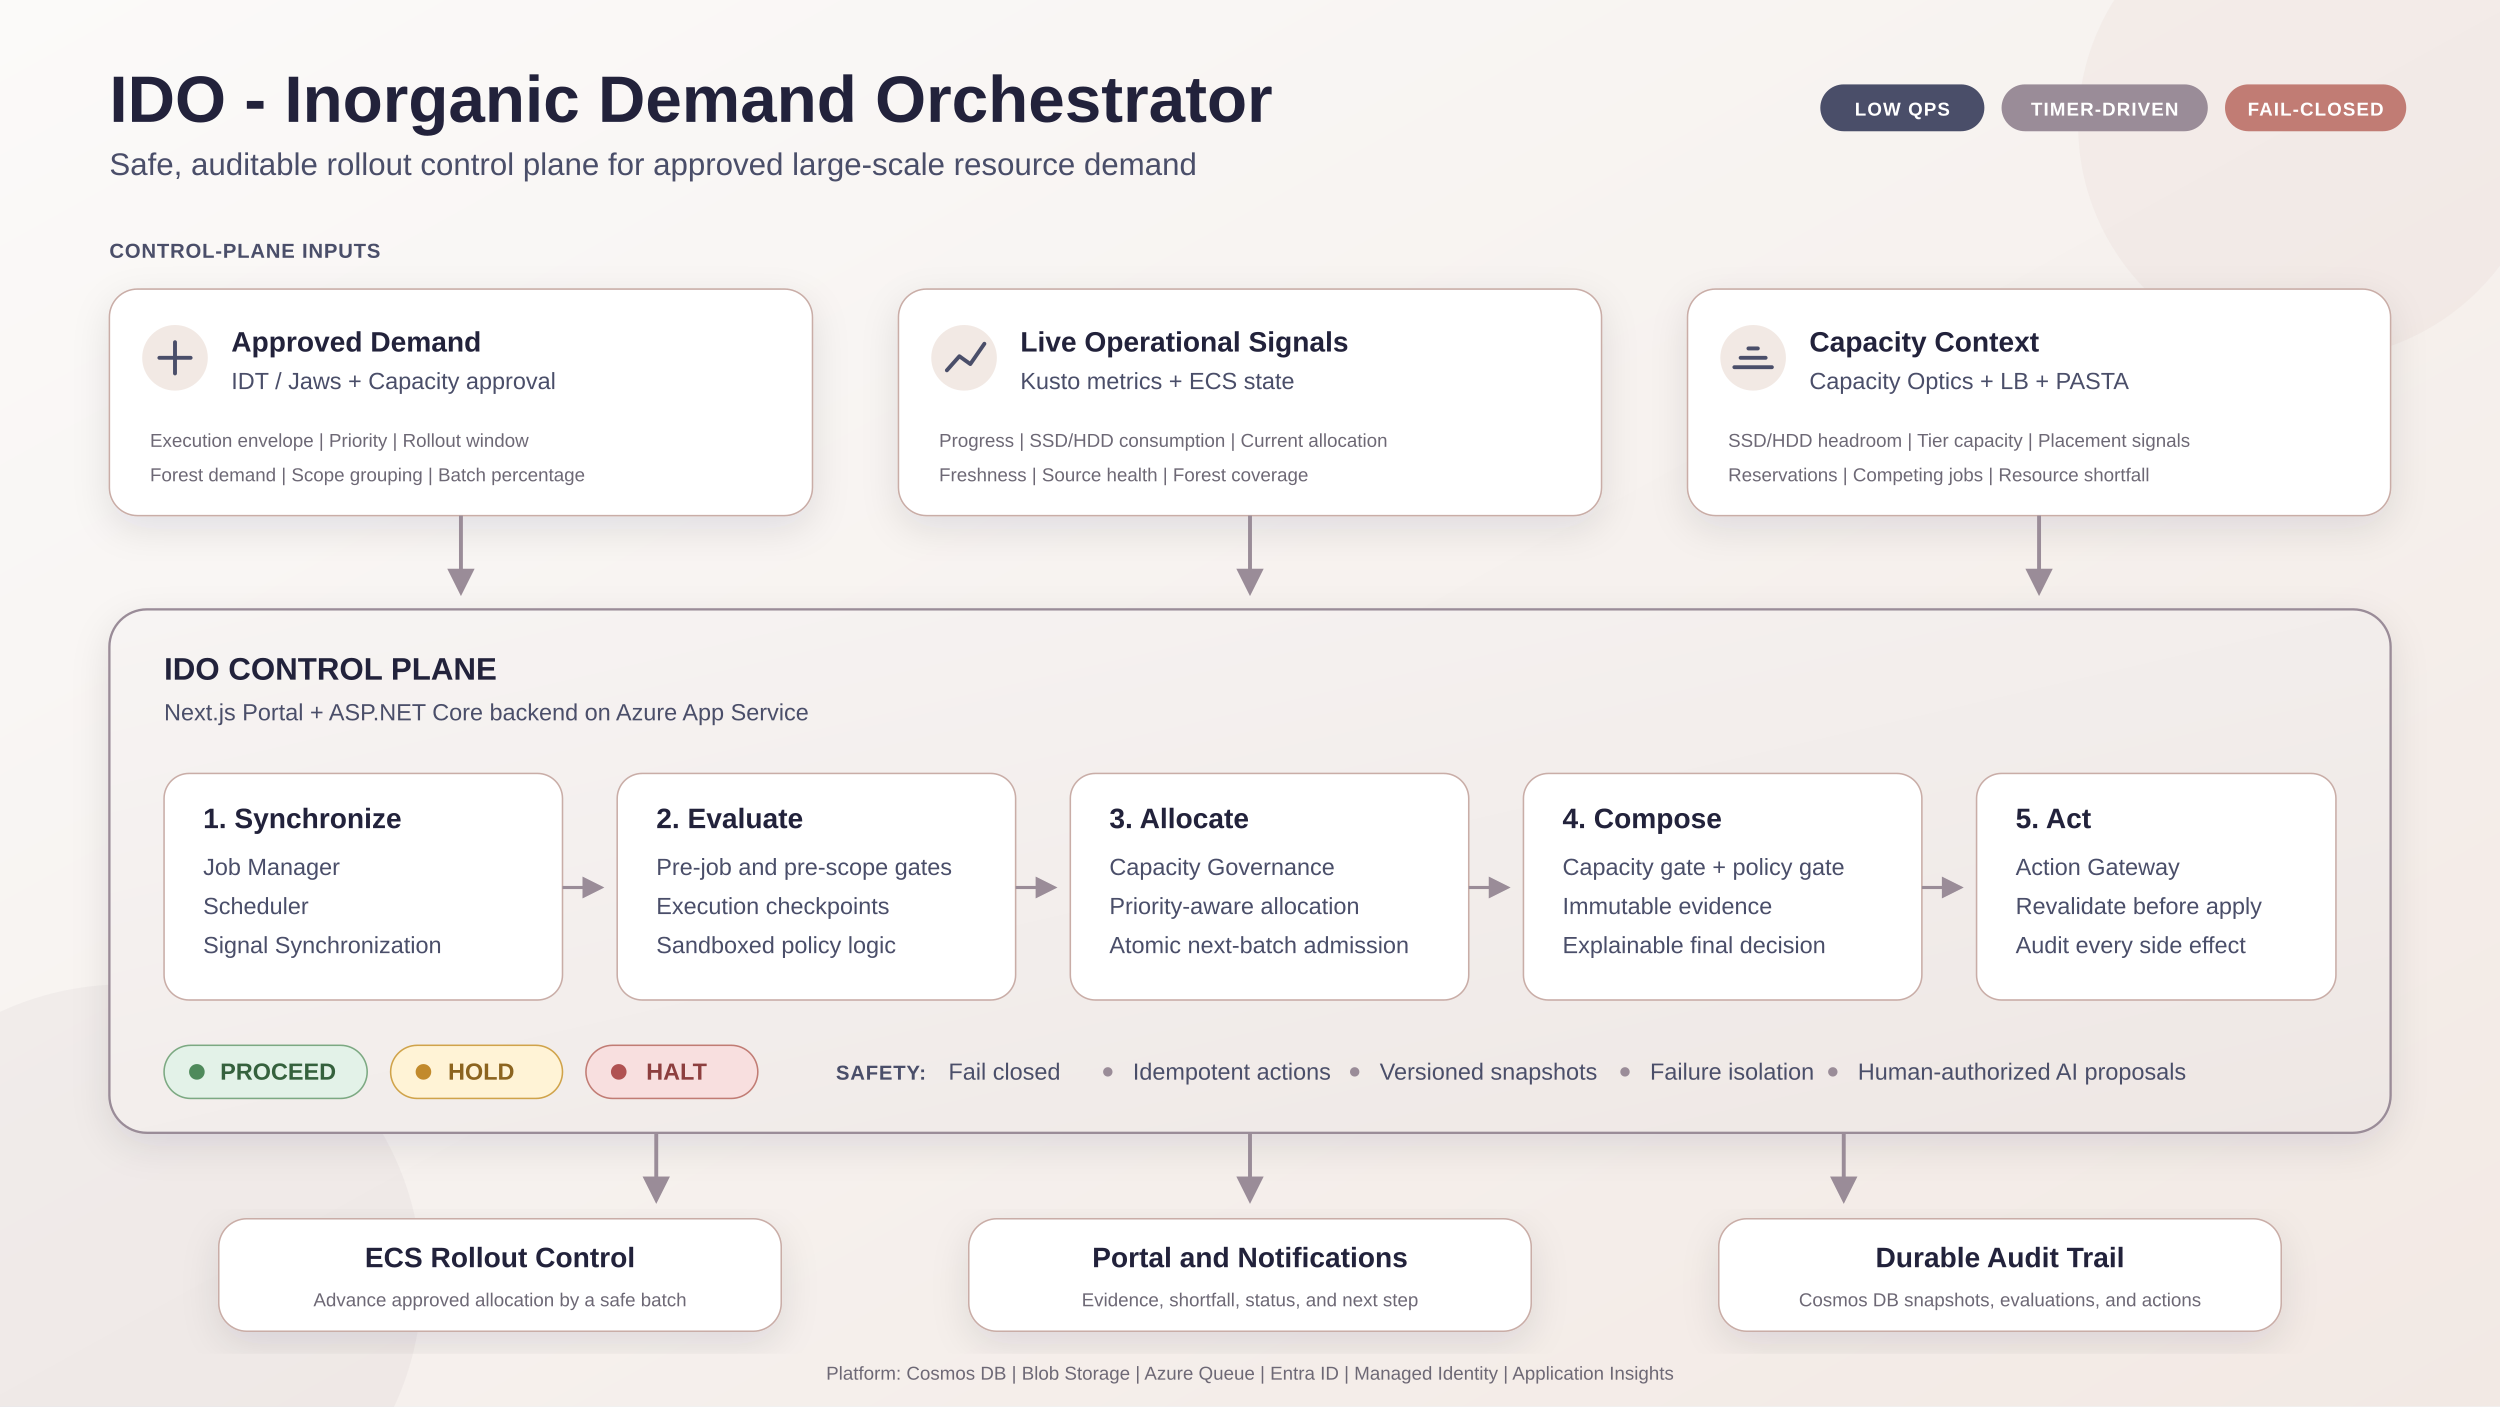
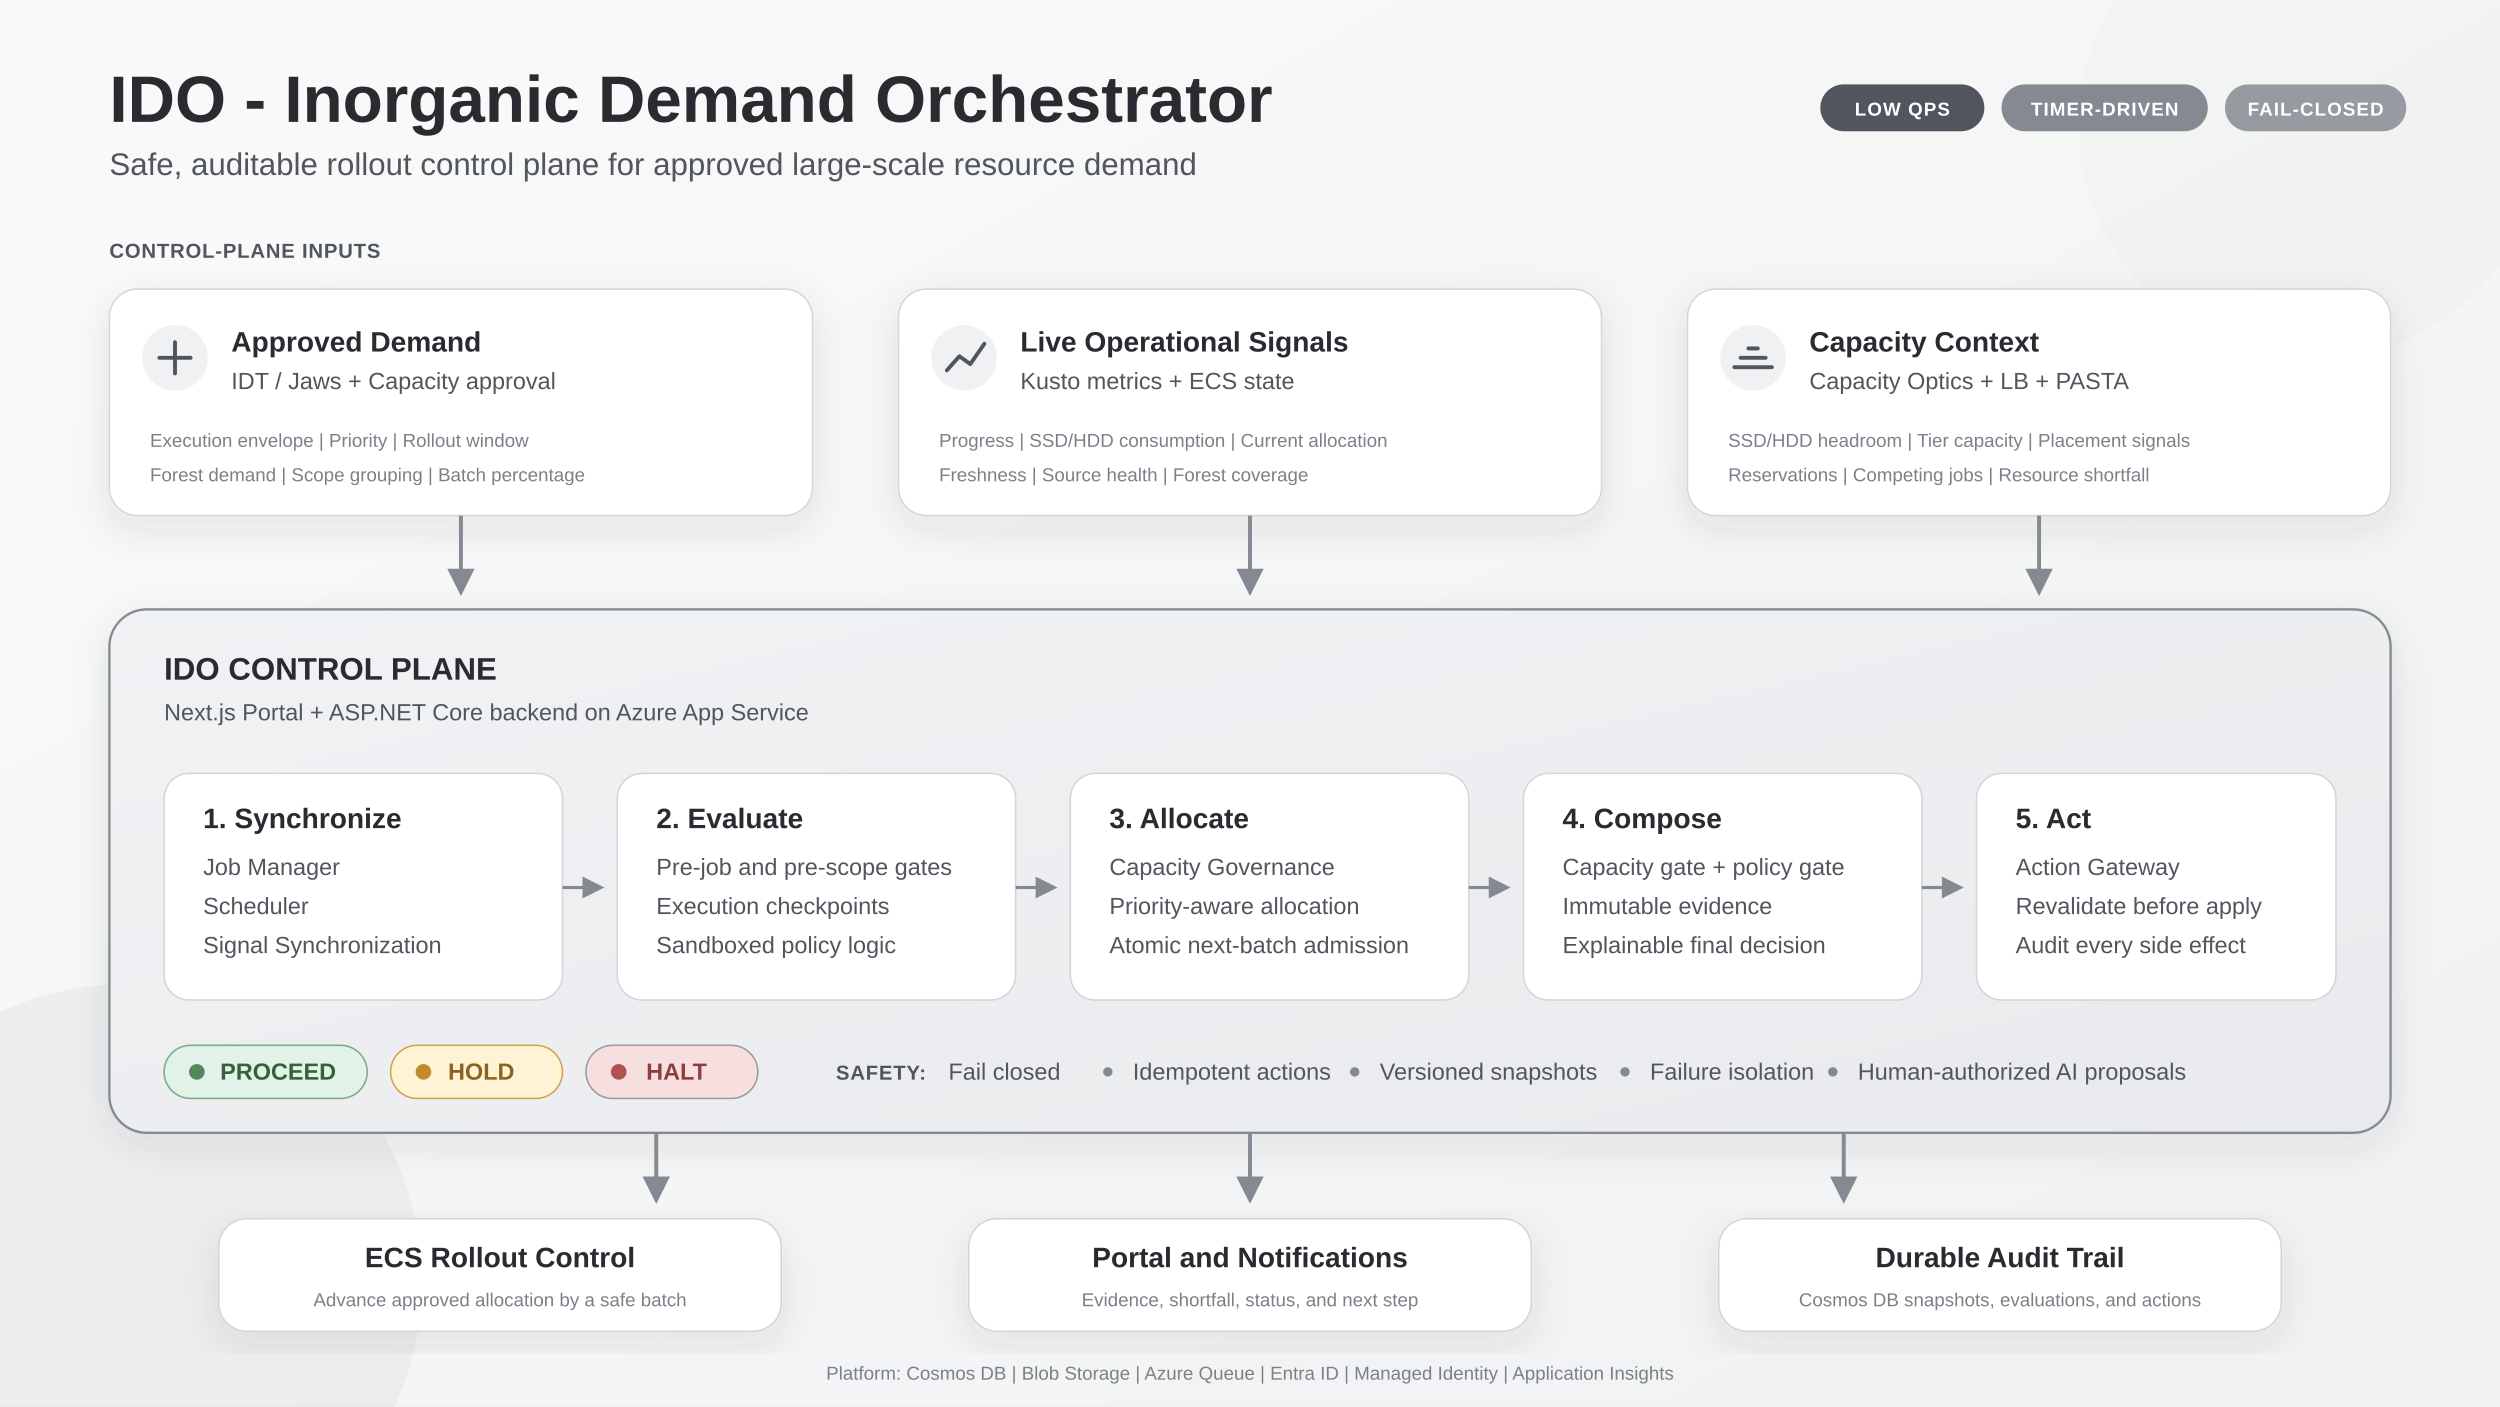
<svg xmlns="http://www.w3.org/2000/svg" width="1600" height="900" viewBox="0 0 1600 900" role="img" aria-labelledby="title description">
  <defs>
    <linearGradient id="background" x1="0" y1="0" x2="1" y2="1">
-       <stop offset="0" stop-color="#fbfaf9" />
-       <stop offset="1" stop-color="#f2e9e4" />
+       <stop offset="0" stop-color="#fafafa" />
+       <stop offset="1" stop-color="#f0f1f2" />
    </linearGradient>
    <linearGradient id="core" x1="0" y1="0" x2="1" y2="1">
-       <stop offset="0" stop-color="#f7f4f3" />
-       <stop offset="1" stop-color="#eee7e4" />
+       <stop offset="0" stop-color="#f1f2f4" />
+       <stop offset="1" stop-color="#e8eaed" />
    </linearGradient>
    <filter id="shadow" x="-20%" y="-20%" width="140%" height="140%">
-       <feDropShadow dx="0" dy="8" stdDeviation="12" flood-color="#22223b" flood-opacity="0.10" />
+       <feDropShadow dx="0" dy="8" stdDeviation="12" flood-color="#292b30" flood-opacity="0.10" />
    </filter>
    <marker id="arrow" viewBox="0 0 10 10" refX="8" refY="5" markerWidth="7" markerHeight="7" orient="auto-start-reverse">
-       <path d="M 0 0 L 10 5 L 0 10 z" fill="#9a8c98" />
+       <path d="M 0 0 L 10 5 L 0 10 z" fill="#858a92" />
    </marker>
    <style>
-       .heading { font: 700 42px "Segoe UI", Arial, sans-serif; fill: #22223b; }
-       .subtitle { font: 400 20px "Segoe UI", Arial, sans-serif; fill: #4a4e69; }
-       .section-title { font: 700 20px "Segoe UI", Arial, sans-serif; fill: #22223b; }
-       .card-title { font: 700 18px "Segoe UI", Arial, sans-serif; fill: #22223b; }
-       .body { font: 400 15px "Segoe UI", Arial, sans-serif; fill: #4a4e69; }
-       .small { font: 600 13px "Segoe UI", Arial, sans-serif; fill: #4a4e69; letter-spacing: 0.5px; }
-       .tiny { font: 400 12px "Segoe UI", Arial, sans-serif; fill: #6d6875; }
+       .heading { font: 700 42px "Segoe UI", Arial, sans-serif; fill: #292b30; }
+       .subtitle { font: 400 20px "Segoe UI", Arial, sans-serif; fill: #51555d; }
+       .section-title { font: 700 20px "Segoe UI", Arial, sans-serif; fill: #292b30; }
+       .card-title { font: 700 18px "Segoe UI", Arial, sans-serif; fill: #292b30; }
+       .body { font: 400 15px "Segoe UI", Arial, sans-serif; fill: #51555d; }
+       .small { font: 600 13px "Segoe UI", Arial, sans-serif; fill: #51555d; letter-spacing: 0.5px; }
+       .tiny { font: 400 12px "Segoe UI", Arial, sans-serif; fill: #7b8088; }
      .badge { font: 700 12px "Segoe UI", Arial, sans-serif; fill: #ffffff; letter-spacing: 0.7px; }
      .decision { font: 700 15px "Segoe UI", Arial, sans-serif; }
    </style>
  </defs>
  <rect width="1600" height="900" fill="url(#background)" />
-   <circle cx="1480" cy="80" r="150" fill="#c9ada7" opacity="0.10" />
-   <circle cx="80" cy="820" r="190" fill="#9a8c98" opacity="0.08" />
+   <circle cx="1480" cy="80" r="150" fill="#d3d5d9" opacity="0.10" />
+   <circle cx="80" cy="820" r="190" fill="#858a92" opacity="0.08" />
  <text x="70" y="78" class="heading">IDO - Inorganic Demand Orchestrator</text>
  <text x="70" y="112" class="subtitle">Safe, auditable rollout control plane for approved large-scale resource demand</text>
  <g transform="translate(1165 54)">
-     <rect width="105" height="30" rx="15" fill="#4a4e69" />
+     <rect width="105" height="30" rx="15" fill="#51555d" />
    <text x="52.5" y="20" class="badge" text-anchor="middle">LOW QPS</text>
-     <rect x="116" width="132" height="30" rx="15" fill="#9a8c98" />
+     <rect x="116" width="132" height="30" rx="15" fill="#858a92" />
    <text x="182" y="20" class="badge" text-anchor="middle">TIMER-DRIVEN</text>
-     <rect x="259" width="116" height="30" rx="15" fill="#c17c74" />
+     <rect x="259" width="116" height="30" rx="15" fill="#969ba2" />
    <text x="317" y="20" class="badge" text-anchor="middle">FAIL-CLOSED</text>
  </g>
  <text x="70" y="165" class="small">CONTROL-PLANE INPUTS</text>
  <g filter="url(#shadow)">
-     <rect x="70" y="185" width="450" height="145" rx="18" fill="#ffffff" stroke="#c9ada7" />
-     <rect x="575" y="185" width="450" height="145" rx="18" fill="#ffffff" stroke="#c9ada7" />
-     <rect x="1080" y="185" width="450" height="145" rx="18" fill="#ffffff" stroke="#c9ada7" />
+     <rect x="70" y="185" width="450" height="145" rx="18" fill="#ffffff" stroke="#d3d5d9" />
+     <rect x="575" y="185" width="450" height="145" rx="18" fill="#ffffff" stroke="#d3d5d9" />
+     <rect x="1080" y="185" width="450" height="145" rx="18" fill="#ffffff" stroke="#d3d5d9" />
  </g>
-   <circle cx="112" cy="229" r="21" fill="#f2e9e4" />
-   <path d="M102 229h20M112 219v20" stroke="#4a4e69" stroke-width="2.5" stroke-linecap="round" />
+   <circle cx="112" cy="229" r="21" fill="#f0f1f2" />
+   <path d="M102 229h20M112 219v20" stroke="#51555d" stroke-width="2.5" stroke-linecap="round" />
  <text x="148" y="225" class="card-title">Approved Demand</text>
  <text x="148" y="249" class="body">IDT / Jaws + Capacity approval</text>
  <text x="96" y="286" class="tiny">Execution envelope  |  Priority  |  Rollout window</text>
  <text x="96" y="308" class="tiny">Forest demand  |  Scope grouping  |  Batch percentage</text>
-   <circle cx="617" cy="229" r="21" fill="#f2e9e4" />
-   <path d="M606 237l8-9 7 5 9-13" fill="none" stroke="#4a4e69" stroke-width="2.5" stroke-linecap="round" stroke-linejoin="round" />
+   <circle cx="617" cy="229" r="21" fill="#f0f1f2" />
+   <path d="M606 237l8-9 7 5 9-13" fill="none" stroke="#51555d" stroke-width="2.5" stroke-linecap="round" stroke-linejoin="round" />
  <text x="653" y="225" class="card-title">Live Operational Signals</text>
  <text x="653" y="249" class="body">Kusto metrics + ECS state</text>
  <text x="601" y="286" class="tiny">Progress  |  SSD/HDD consumption  |  Current allocation</text>
  <text x="601" y="308" class="tiny">Freshness  |  Source health  |  Forest coverage</text>
-   <circle cx="1122" cy="229" r="21" fill="#f2e9e4" />
-   <path d="M1110 235h24M1114 229h16M1119 223h6" fill="none" stroke="#4a4e69" stroke-width="2.5" stroke-linecap="round" />
+   <circle cx="1122" cy="229" r="21" fill="#f0f1f2" />
+   <path d="M1110 235h24M1114 229h16M1119 223h6" fill="none" stroke="#51555d" stroke-width="2.5" stroke-linecap="round" />
  <text x="1158" y="225" class="card-title">Capacity Context</text>
  <text x="1158" y="249" class="body">Capacity Optics + LB + PASTA</text>
  <text x="1106" y="286" class="tiny">SSD/HDD headroom  |  Tier capacity  |  Placement signals</text>
  <text x="1106" y="308" class="tiny">Reservations  |  Competing jobs  |  Resource shortfall</text>
-   <path d="M295 330v48" stroke="#9a8c98" stroke-width="2.5" marker-end="url(#arrow)" />
-   <path d="M800 330v48" stroke="#9a8c98" stroke-width="2.5" marker-end="url(#arrow)" />
-   <path d="M1305 330v48" stroke="#9a8c98" stroke-width="2.5" marker-end="url(#arrow)" />
+   <path d="M295 330v48" stroke="#858a92" stroke-width="2.5" marker-end="url(#arrow)" />
+   <path d="M800 330v48" stroke="#858a92" stroke-width="2.5" marker-end="url(#arrow)" />
+   <path d="M1305 330v48" stroke="#858a92" stroke-width="2.5" marker-end="url(#arrow)" />
  <g filter="url(#shadow)">
-     <rect x="70" y="390" width="1460" height="335" rx="24" fill="url(#core)" stroke="#9a8c98" stroke-width="1.5" />
+     <rect x="70" y="390" width="1460" height="335" rx="24" fill="url(#core)" stroke="#858a92" stroke-width="1.5" />
  </g>
  <text x="105" y="435" class="section-title">IDO CONTROL PLANE</text>
  <text x="105" y="461" class="body">Next.js Portal + ASP.NET Core backend on Azure App Service</text>
  <g>
-     <rect x="105" y="495" width="255" height="145" rx="16" fill="#ffffff" stroke="#c9ada7" />
+     <rect x="105" y="495" width="255" height="145" rx="16" fill="#ffffff" stroke="#d3d5d9" />
    <text x="130" y="530" class="card-title">1. Synchronize</text>
    <text x="130" y="560" class="body">Job Manager</text>
    <text x="130" y="585" class="body">Scheduler</text>
    <text x="130" y="610" class="body">Signal Synchronization</text>
-     <rect x="395" y="495" width="255" height="145" rx="16" fill="#ffffff" stroke="#c9ada7" />
+     <rect x="395" y="495" width="255" height="145" rx="16" fill="#ffffff" stroke="#d3d5d9" />
    <text x="420" y="530" class="card-title">2. Evaluate</text>
    <text x="420" y="560" class="body">Pre-job and pre-scope gates</text>
    <text x="420" y="585" class="body">Execution checkpoints</text>
    <text x="420" y="610" class="body">Sandboxed policy logic</text>
-     <rect x="685" y="495" width="255" height="145" rx="16" fill="#ffffff" stroke="#c9ada7" />
+     <rect x="685" y="495" width="255" height="145" rx="16" fill="#ffffff" stroke="#d3d5d9" />
    <text x="710" y="530" class="card-title">3. Allocate</text>
    <text x="710" y="560" class="body">Capacity Governance</text>
    <text x="710" y="585" class="body">Priority-aware allocation</text>
    <text x="710" y="610" class="body">Atomic next-batch admission</text>
-     <rect x="975" y="495" width="255" height="145" rx="16" fill="#ffffff" stroke="#c9ada7" />
+     <rect x="975" y="495" width="255" height="145" rx="16" fill="#ffffff" stroke="#d3d5d9" />
    <text x="1000" y="530" class="card-title">4. Compose</text>
    <text x="1000" y="560" class="body">Capacity gate + policy gate</text>
    <text x="1000" y="585" class="body">Immutable evidence</text>
    <text x="1000" y="610" class="body">Explainable final decision</text>
-     <rect x="1265" y="495" width="230" height="145" rx="16" fill="#ffffff" stroke="#c9ada7" />
+     <rect x="1265" y="495" width="230" height="145" rx="16" fill="#ffffff" stroke="#d3d5d9" />
    <text x="1290" y="530" class="card-title">5. Act</text>
    <text x="1290" y="560" class="body">Action Gateway</text>
    <text x="1290" y="585" class="body">Revalidate before apply</text>
    <text x="1290" y="610" class="body">Audit every side effect</text>
  </g>
-   <path d="M360 568h24" stroke="#9a8c98" stroke-width="2" marker-end="url(#arrow)" />
-   <path d="M650 568h24" stroke="#9a8c98" stroke-width="2" marker-end="url(#arrow)" />
-   <path d="M940 568h24" stroke="#9a8c98" stroke-width="2" marker-end="url(#arrow)" />
-   <path d="M1230 568h24" stroke="#9a8c98" stroke-width="2" marker-end="url(#arrow)" />
+   <path d="M360 568h24" stroke="#858a92" stroke-width="2" marker-end="url(#arrow)" />
+   <path d="M650 568h24" stroke="#858a92" stroke-width="2" marker-end="url(#arrow)" />
+   <path d="M940 568h24" stroke="#858a92" stroke-width="2" marker-end="url(#arrow)" />
+   <path d="M1230 568h24" stroke="#858a92" stroke-width="2" marker-end="url(#arrow)" />
  <g transform="translate(105 669)">
    <rect width="130" height="34" rx="17" fill="#e3f2e8" stroke="#7ca982" />
    <circle cx="21" cy="17" r="5" fill="#4f8a5b" />
    <text x="73" y="22" class="decision" text-anchor="middle" fill="#35613d">PROCEED</text>
    <rect x="145" width="110" height="34" rx="17" fill="#fff3d6" stroke="#d0a34a" />
    <circle cx="166" cy="17" r="5" fill="#c28a2c" />
    <text x="203" y="22" class="decision" text-anchor="middle" fill="#8c641f">HOLD</text>
-     <rect x="270" width="110" height="34" rx="17" fill="#f8dfdf" stroke="#c17c74" />
+     <rect x="270" width="110" height="34" rx="17" fill="#f8dfdf" stroke="#969ba2" />
    <circle cx="291" cy="17" r="5" fill="#b05252" />
    <text x="328" y="22" class="decision" text-anchor="middle" fill="#8d3f3f">HALT</text>
  </g>
  <g transform="translate(535 669)">
    <text x="0" y="22" class="small">SAFETY:</text>
    <text x="72" y="22" class="body">Fail closed</text>
-     <circle cx="174" cy="17" r="3" fill="#9a8c98" />
+     <circle cx="174" cy="17" r="3" fill="#858a92" />
    <text x="190" y="22" class="body">Idempotent actions</text>
-     <circle cx="332" cy="17" r="3" fill="#9a8c98" />
+     <circle cx="332" cy="17" r="3" fill="#858a92" />
    <text x="348" y="22" class="body">Versioned snapshots</text>
-     <circle cx="505" cy="17" r="3" fill="#9a8c98" />
+     <circle cx="505" cy="17" r="3" fill="#858a92" />
    <text x="521" y="22" class="body">Failure isolation</text>
-     <circle cx="638" cy="17" r="3" fill="#9a8c98" />
+     <circle cx="638" cy="17" r="3" fill="#858a92" />
    <text x="654" y="22" class="body">Human-authorized AI proposals</text>
  </g>
-   <path d="M420 725v42" stroke="#9a8c98" stroke-width="2.5" marker-end="url(#arrow)" />
-   <path d="M800 725v42" stroke="#9a8c98" stroke-width="2.5" marker-end="url(#arrow)" />
-   <path d="M1180 725v42" stroke="#9a8c98" stroke-width="2.5" marker-end="url(#arrow)" />
+   <path d="M420 725v42" stroke="#858a92" stroke-width="2.5" marker-end="url(#arrow)" />
+   <path d="M800 725v42" stroke="#858a92" stroke-width="2.5" marker-end="url(#arrow)" />
+   <path d="M1180 725v42" stroke="#858a92" stroke-width="2.5" marker-end="url(#arrow)" />
  <g filter="url(#shadow)">
-     <rect x="140" y="780" width="360" height="72" rx="18" fill="#ffffff" stroke="#c9ada7" />
-     <rect x="620" y="780" width="360" height="72" rx="18" fill="#ffffff" stroke="#c9ada7" />
-     <rect x="1100" y="780" width="360" height="72" rx="18" fill="#ffffff" stroke="#c9ada7" />
+     <rect x="140" y="780" width="360" height="72" rx="18" fill="#ffffff" stroke="#d3d5d9" />
+     <rect x="620" y="780" width="360" height="72" rx="18" fill="#ffffff" stroke="#d3d5d9" />
+     <rect x="1100" y="780" width="360" height="72" rx="18" fill="#ffffff" stroke="#d3d5d9" />
  </g>
  <text x="320" y="811" class="card-title" text-anchor="middle">ECS Rollout Control</text>
  <text x="320" y="836" class="tiny" text-anchor="middle">Advance approved allocation by a safe batch</text>
  <text x="800" y="811" class="card-title" text-anchor="middle">Portal and Notifications</text>
  <text x="800" y="836" class="tiny" text-anchor="middle">Evidence, shortfall, status, and next step</text>
  <text x="1280" y="811" class="card-title" text-anchor="middle">Durable Audit Trail</text>
  <text x="1280" y="836" class="tiny" text-anchor="middle">Cosmos DB snapshots, evaluations, and actions</text>
  <text x="800" y="883" class="tiny" text-anchor="middle">Platform: Cosmos DB | Blob Storage | Azure Queue | Entra ID | Managed Identity | Application Insights</text>
</svg>
